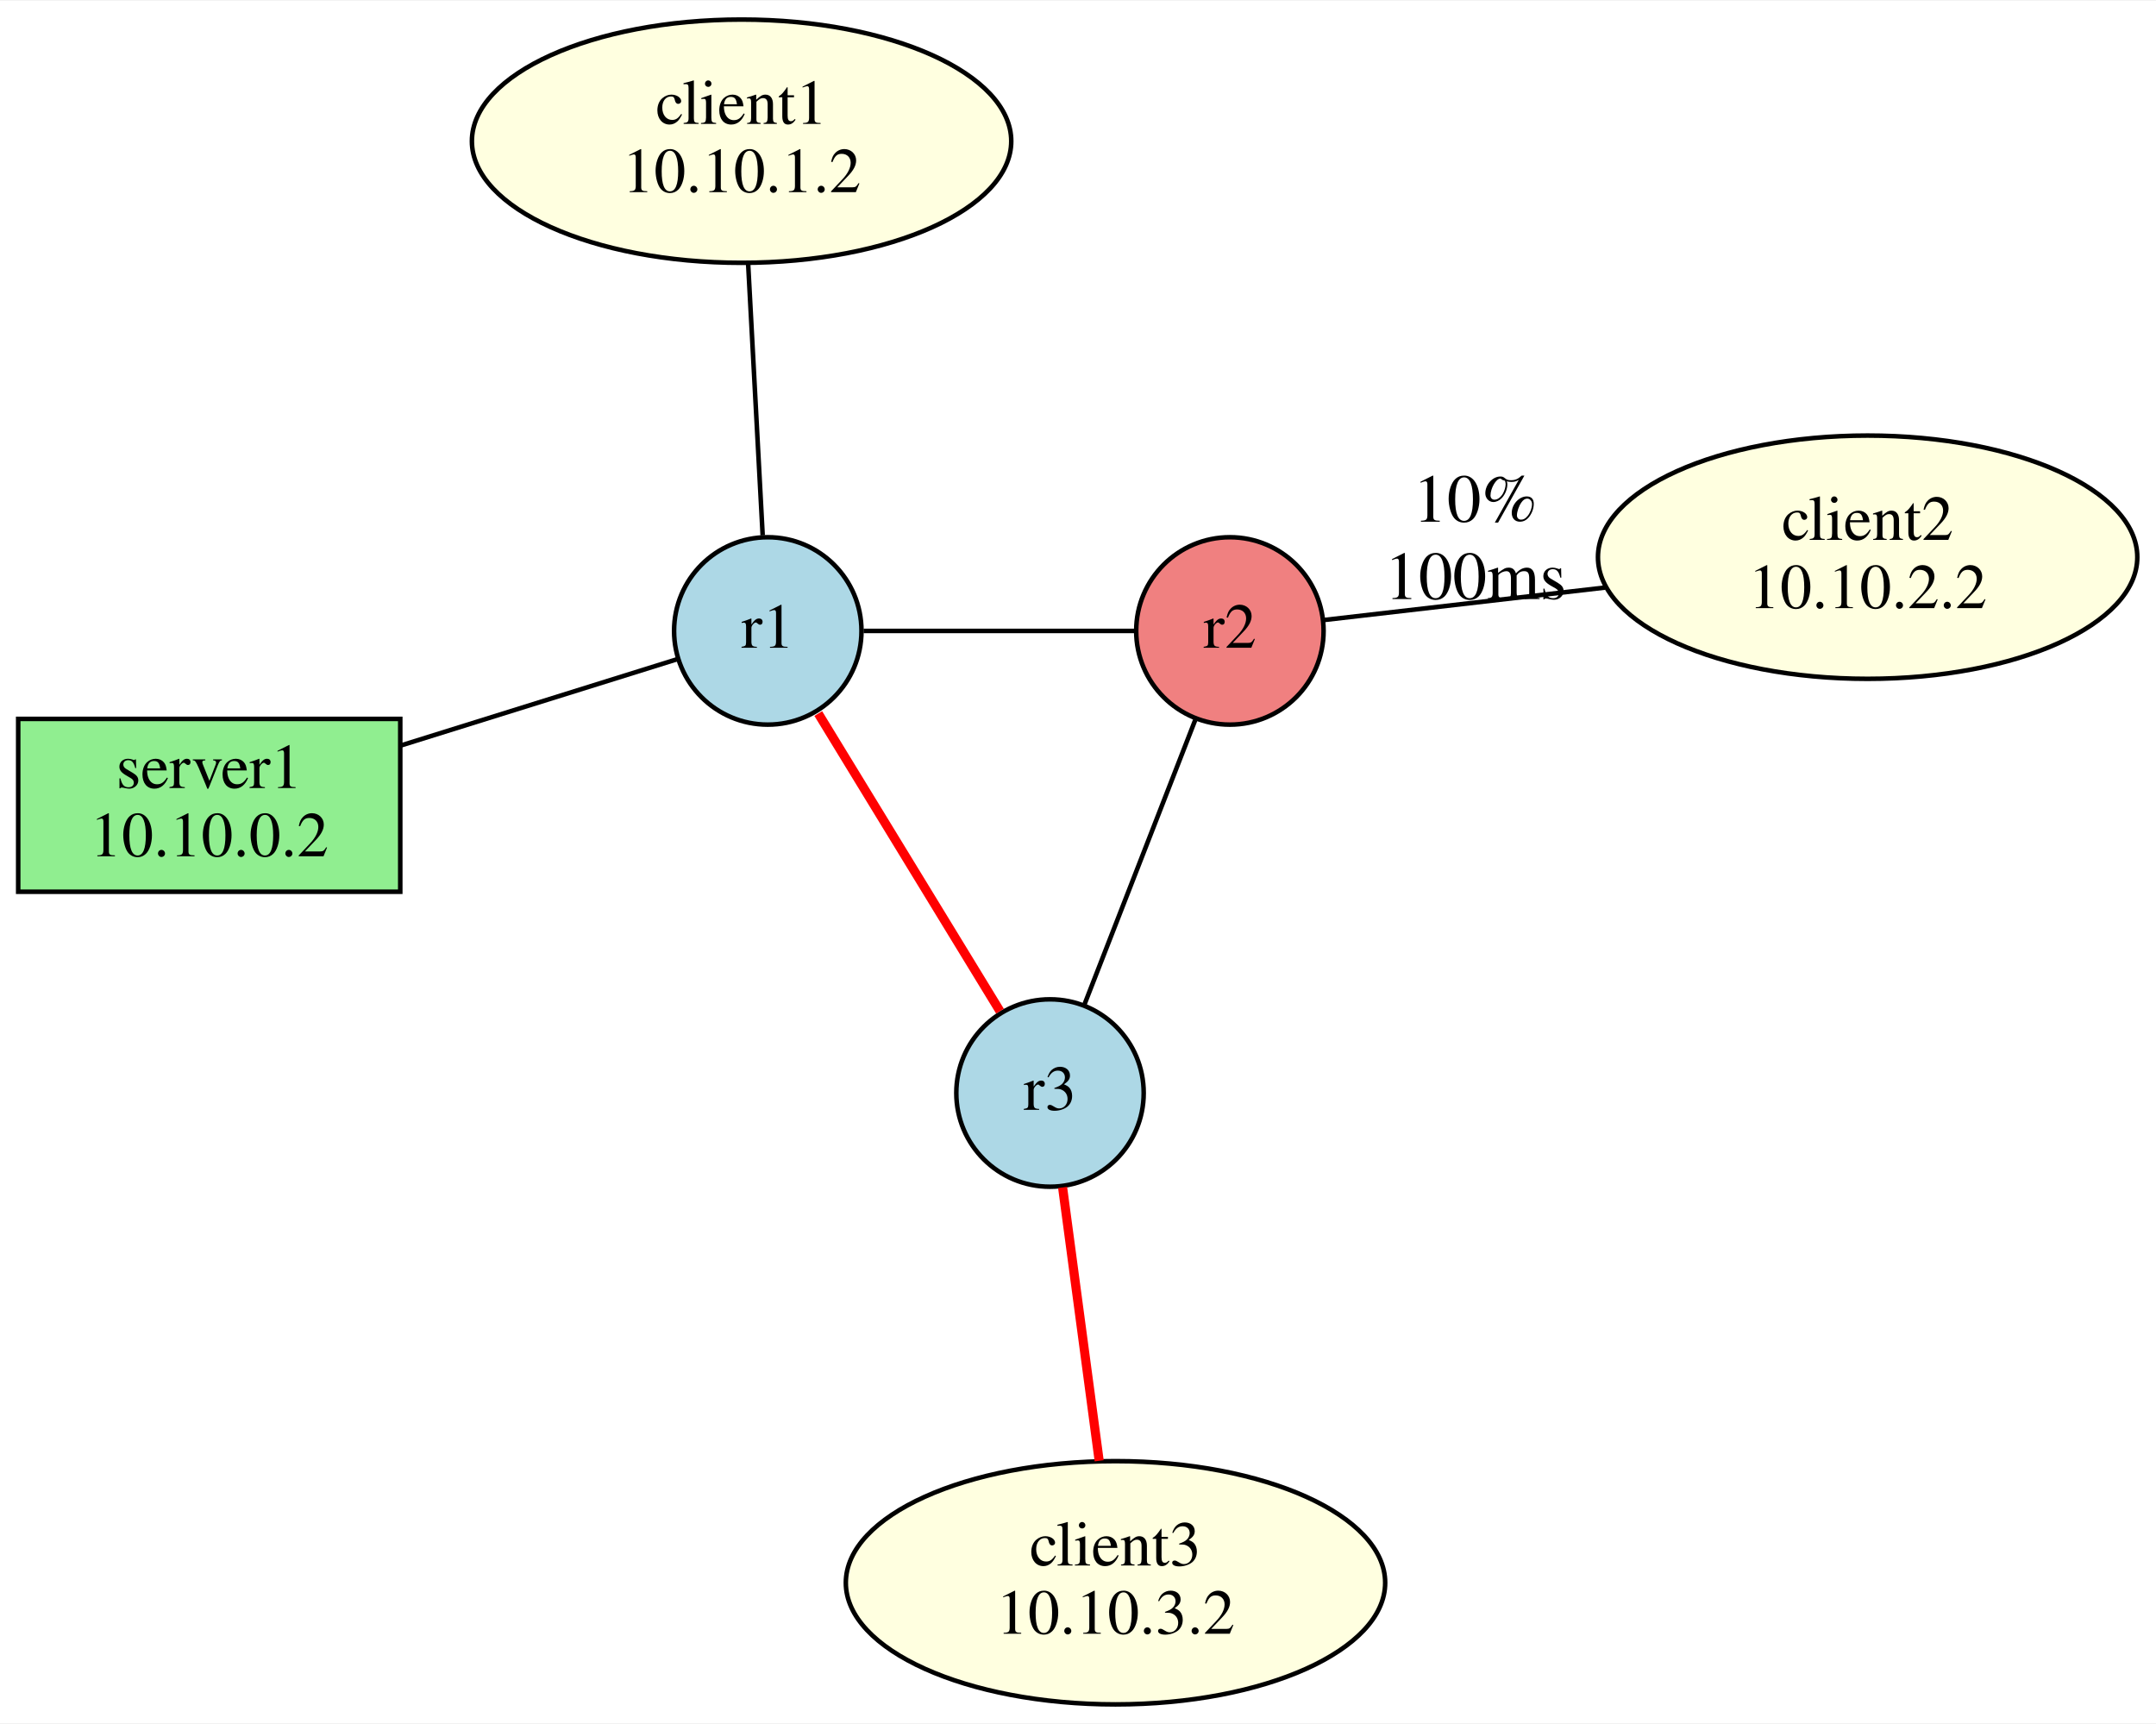
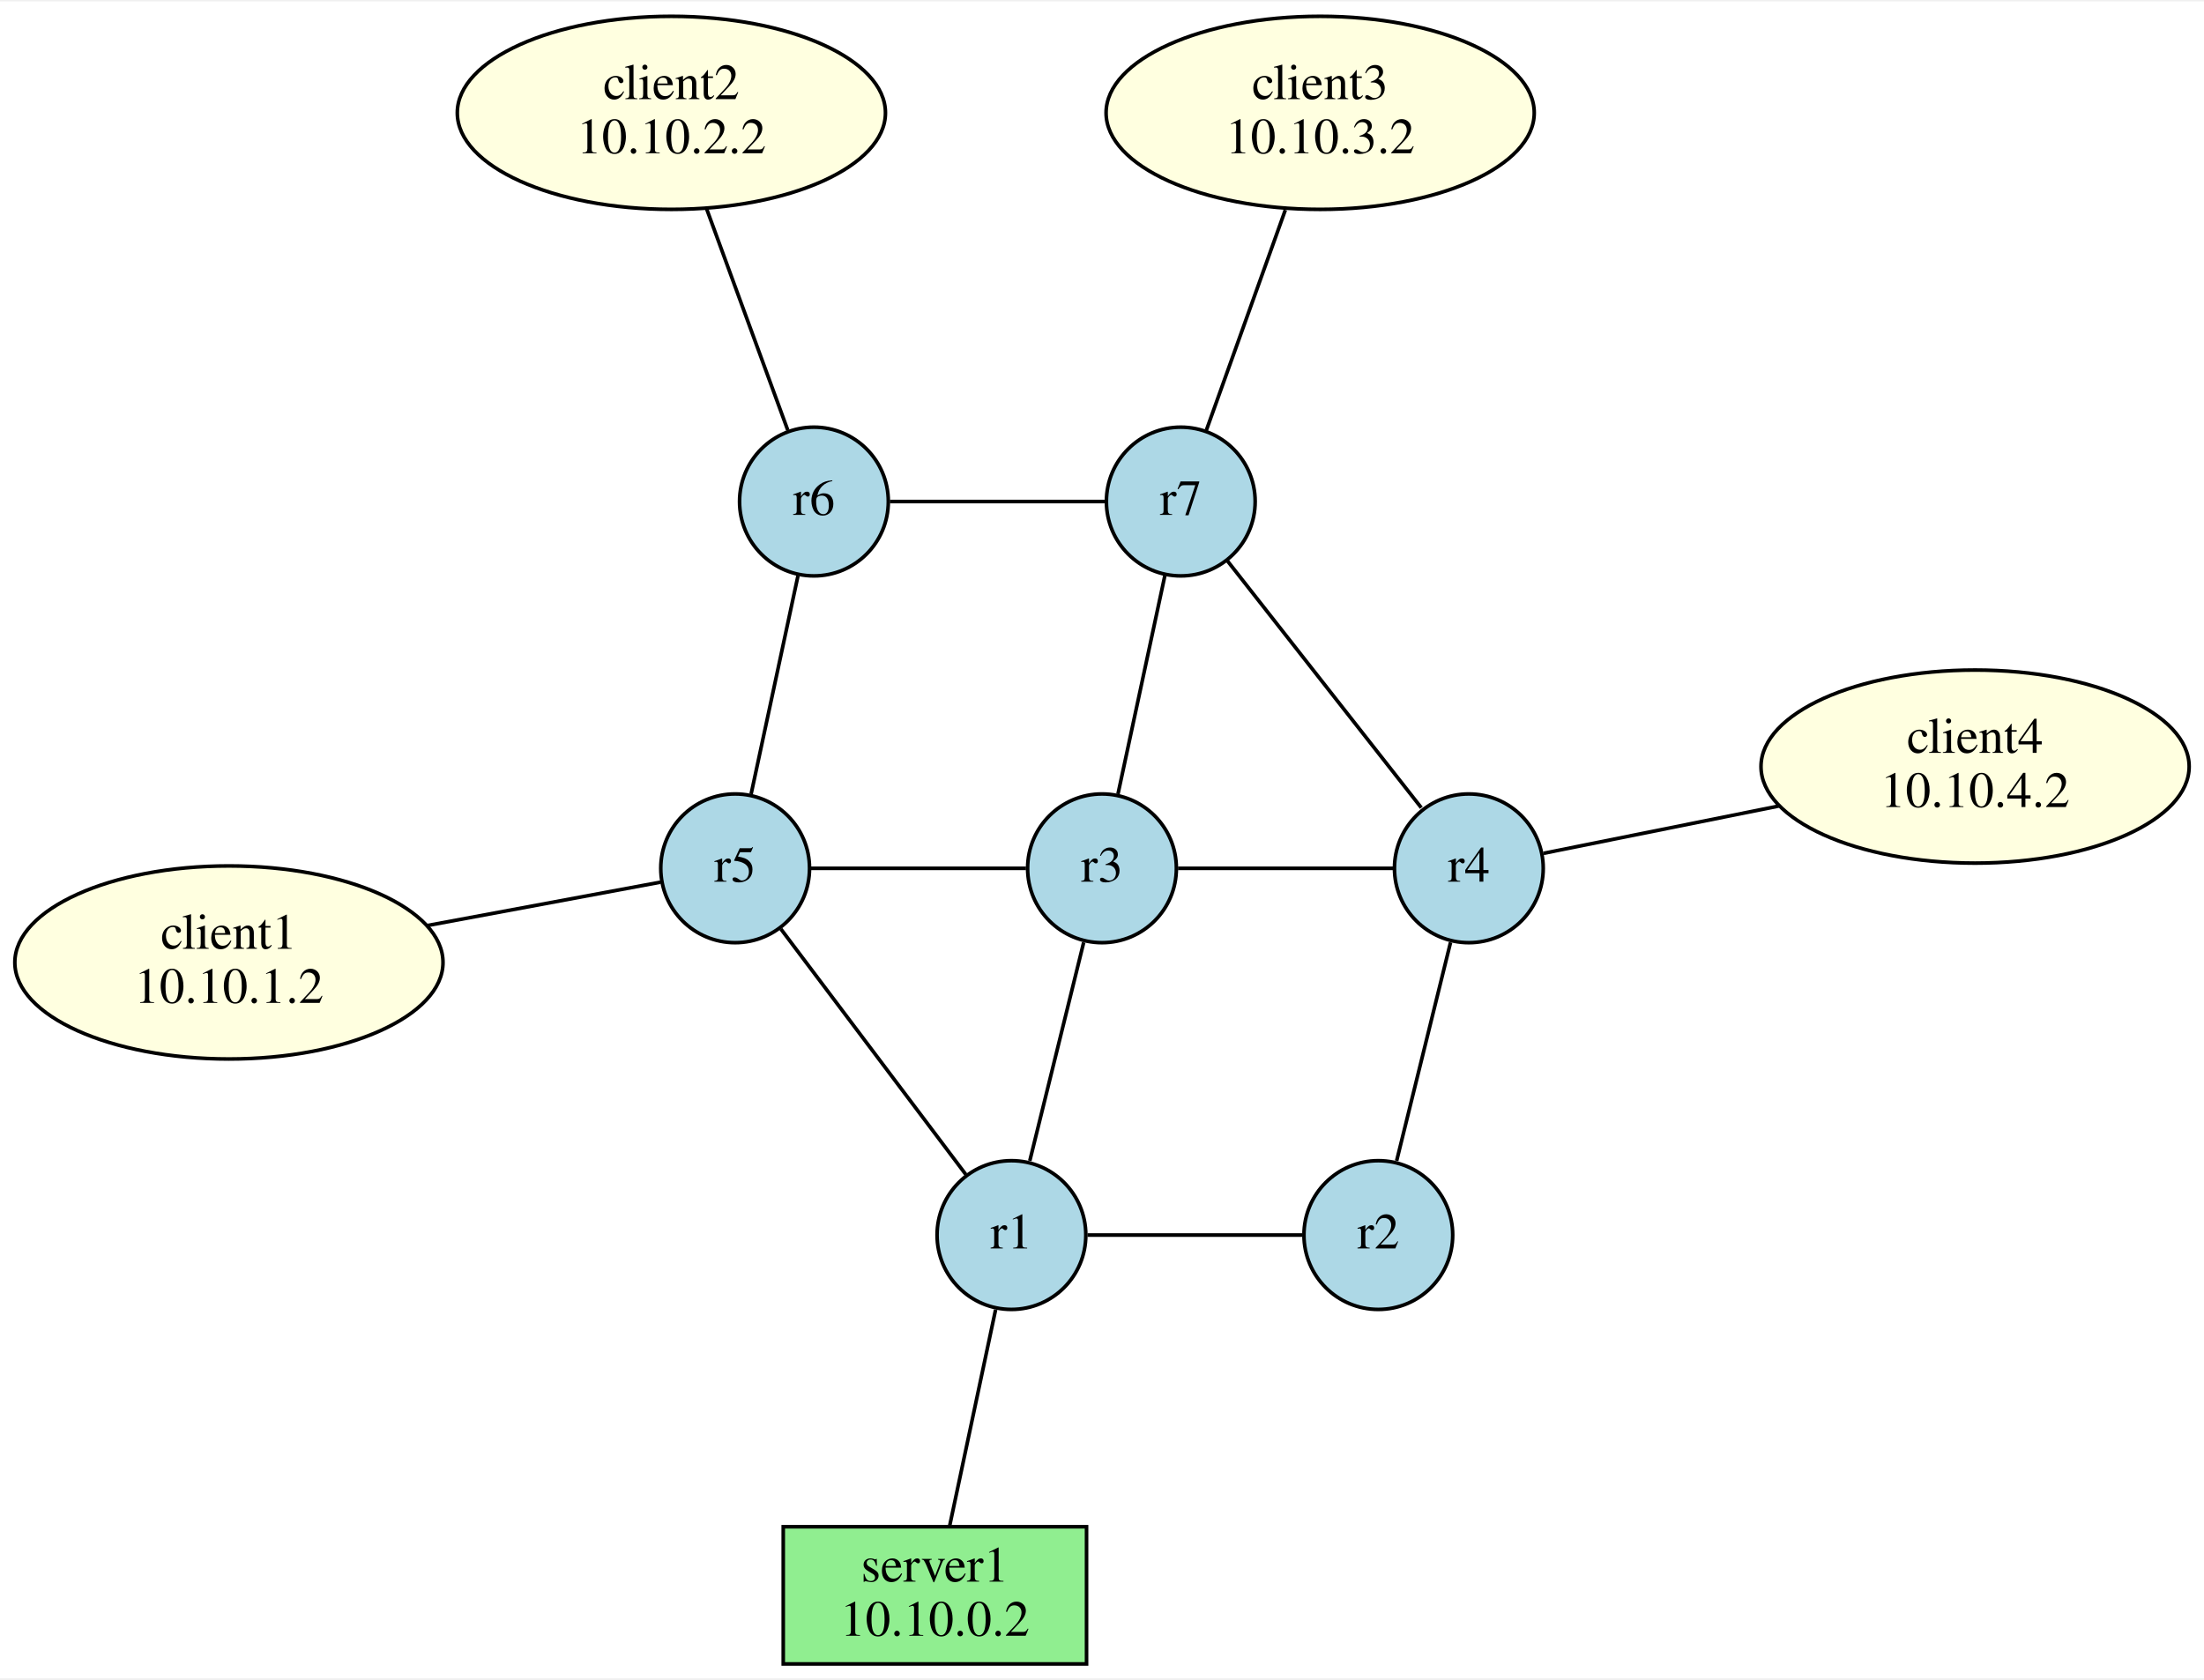
- <svg xmlns="http://www.w3.org/2000/svg" width="474pt" height="379pt" viewBox="0.00 0.00 474.01 378.67">
-   <g id="graph0" class="graph" transform="scale(1 1) rotate(0) translate(4 374.67)">
-     <polygon fill="white" stroke="transparent" points="-4,4 -4,-374.67 470.01,-374.67 470.01,4 -4,4" />
+ <svg xmlns="http://www.w3.org/2000/svg" width="610pt" height="465pt" viewBox="0.00 0.00 610.40 464.53">
+   <g id="graph0" class="graph" transform="scale(1 1) rotate(0) translate(4 460.53)">
+     <polygon fill="white" stroke="transparent" points="-4,4 -4,-460.53 606.4,-460.53 606.4,4 -4,4" />
    <g id="node1" class="node">
-       <ellipse fill="lightblue" stroke="black" cx="164.8" cy="-236.13" rx="20.6" ry="20.6" />
-       <text text-anchor="middle" x="164.8" y="-232.43" font-family="Times,serif" font-size="14.00">r1</text>
+       <ellipse fill="lightblue" stroke="black" cx="276.12" cy="-118.8" rx="20.6" ry="20.6" />
+       <text text-anchor="middle" x="276.12" y="-115.1" font-family="Times,serif" font-size="14.00">r1</text>
    </g>
    <g id="node2" class="node">
-       <ellipse fill="lightcoral" stroke="black" cx="266.4" cy="-236.13" rx="20.6" ry="20.6" />
-       <text text-anchor="middle" x="266.4" y="-232.43" font-family="Times,serif" font-size="14.00">r2</text>
+       <ellipse fill="lightblue" stroke="black" cx="377.73" cy="-118.8" rx="20.6" ry="20.6" />
+       <text text-anchor="middle" x="377.73" y="-115.1" font-family="Times,serif" font-size="14.00">r2</text>
    </g>
    <g id="edge1" class="edge">
-       <path fill="none" stroke="black" d="M185.86,-236.13C203.29,-236.13 227.95,-236.13 245.38,-236.13" />
+       <path fill="none" stroke="black" d="M297.18,-118.8C314.61,-118.8 339.27,-118.8 356.7,-118.8" />
    </g>
    <g id="node3" class="node">
-       <ellipse fill="lightblue" stroke="black" cx="226.85" cy="-134.54" rx="20.6" ry="20.6" />
-       <text text-anchor="middle" x="226.85" y="-130.84" font-family="Times,serif" font-size="14.00">r3</text>
+       <ellipse fill="lightblue" stroke="black" cx="301.2" cy="-220.39" rx="20.6" ry="20.6" />
+       <text text-anchor="middle" x="301.2" y="-216.69" font-family="Times,serif" font-size="14.00">r3</text>
    </g>
    <g id="edge2" class="edge">
-       <path fill="none" stroke="red" stroke-width="2" d="M175.9,-217.97C187.19,-199.48 204.59,-170.98 215.85,-152.54" />
+       <path fill="none" stroke="black" d="M281.2,-139.36C285.55,-156.98 291.79,-182.25 296.13,-199.87" />
+     </g>
+     <g id="node5" class="node">
+       <ellipse fill="lightblue" stroke="black" cx="199.6" cy="-220.39" rx="20.6" ry="20.6" />
+       <text text-anchor="middle" x="199.6" y="-216.69" font-family="Times,serif" font-size="14.00">r5</text>
+     </g>
+     <g id="edge3" class="edge">
+       <path fill="none" stroke="black" d="M263.49,-135.57C249.31,-154.4 226.44,-184.76 212.26,-203.59" />
+     </g>
+     <g id="node8" class="node">
+       <polygon fill="lightgreen" stroke="black" points="296.92,-38 212.92,-38 212.92,0 296.92,0 296.92,-38" />
+       <text text-anchor="middle" x="254.92" y="-22.8" font-family="Times,serif" font-size="14.00">server1</text>
+       <text text-anchor="middle" x="254.92" y="-7.8" font-family="Times,serif" font-size="14.00">10.10.0.2</text>
+     </g>
+     <g id="edge4" class="edge">
+       <path fill="none" stroke="black" d="M271.73,-98.12C268,-80.54 262.67,-55.48 259.02,-38.3" />
    </g>
    <g id="node4" class="node">
-       <polygon fill="lightgreen" stroke="black" points="84,-216.79 0,-216.79 0,-178.79 84,-178.79 84,-216.79" />
-       <text text-anchor="middle" x="42" y="-201.59" font-family="Times,serif" font-size="14.00">server1</text>
-       <text text-anchor="middle" x="42" y="-186.59" font-family="Times,serif" font-size="14.00">10.10.0.2</text>
-     </g>
-     <g id="edge3" class="edge">
-       <path fill="none" stroke="black" d="M144.8,-229.89C128.42,-224.78 104.68,-217.37 84.15,-210.95" />
-     </g>
-     <g id="node5" class="node">
-       <ellipse fill="lightyellow" stroke="black" cx="159.04" cy="-343.8" rx="59.29" ry="26.74" />
-       <text text-anchor="middle" x="159.04" y="-347.6" font-family="Times,serif" font-size="14.00">client1</text>
-       <text text-anchor="middle" x="159.04" y="-332.6" font-family="Times,serif" font-size="14.00">10.10.1.2</text>
-     </g>
-     <g id="edge4" class="edge">
-       <path fill="none" stroke="black" d="M163.68,-257.15C162.77,-274.16 161.48,-298.25 160.49,-316.71" />
+       <ellipse fill="lightblue" stroke="black" cx="402.8" cy="-220.39" rx="20.6" ry="20.6" />
+       <text text-anchor="middle" x="402.8" y="-216.69" font-family="Times,serif" font-size="14.00">r4</text>
    </g>
    <g id="edge5" class="edge">
-       <path fill="none" stroke="black" d="M258.78,-216.55C251.77,-198.56 241.45,-172.04 234.45,-154.07" />
+       <path fill="none" stroke="black" d="M382.8,-139.36C387.15,-156.98 393.39,-182.25 397.73,-199.87" />
+     </g>
+     <g id="edge6" class="edge">
+       <path fill="none" stroke="black" d="M322.25,-220.39C339.69,-220.39 364.35,-220.39 381.78,-220.39" />
+     </g>
+     <g id="edge8" class="edge">
+       <path fill="none" stroke="black" d="M280.15,-220.39C262.71,-220.39 238.05,-220.39 220.62,-220.39" />
+     </g>
+     <g id="node7" class="node">
+       <ellipse fill="lightblue" stroke="black" cx="323.02" cy="-321.99" rx="20.6" ry="20.6" />
+       <text text-anchor="middle" x="323.02" y="-318.29" font-family="Times,serif" font-size="14.00">r7</text>
+     </g>
+     <g id="edge7" class="edge">
+       <path fill="none" stroke="black" d="M305.62,-240.95C309.4,-258.58 314.83,-283.84 318.61,-301.46" />
+     </g>
+     <g id="edge9" class="edge">
+       <path fill="none" stroke="black" d="M389.63,-237.17C374.76,-256.11 350.72,-286.72 335.95,-305.53" />
+     </g>
+     <g id="node12" class="node">
+       <ellipse fill="lightyellow" stroke="black" cx="543" cy="-248.57" rx="59.29" ry="26.74" />
+       <text text-anchor="middle" x="543" y="-252.37" font-family="Times,serif" font-size="14.00">client4</text>
+       <text text-anchor="middle" x="543" y="-237.37" font-family="Times,serif" font-size="14.00">10.10.4.2</text>
+     </g>
+     <g id="edge10" class="edge">
+       <path fill="none" stroke="black" d="M423.49,-224.55C440.63,-228 465.78,-233.05 488.6,-237.64" />
    </g>
    <g id="node6" class="node">
-       <ellipse fill="lightyellow" stroke="black" cx="406.61" cy="-252.34" rx="59.29" ry="26.74" />
-       <text text-anchor="middle" x="406.61" y="-256.14" font-family="Times,serif" font-size="14.00">client2</text>
-       <text text-anchor="middle" x="406.61" y="-241.14" font-family="Times,serif" font-size="14.00">10.10.2.2</text>
+       <ellipse fill="lightblue" stroke="black" cx="221.42" cy="-321.99" rx="20.6" ry="20.6" />
+       <text text-anchor="middle" x="221.42" y="-318.29" font-family="Times,serif" font-size="14.00">r6</text>
    </g>
-     <g id="edge6" class="edge">
-       <path fill="none" stroke="black" d="M287.09,-238.53C303.39,-240.41 326.95,-243.13 348.84,-245.66" />
-       <text text-anchor="middle" x="320.38" y="-260.14" font-family="Times,serif" font-size="15.00">10%</text>
-       <text text-anchor="middle" x="320.38" y="-243.14" font-family="Times,serif" font-size="15.00">100ms</text>
+     <g id="edge11" class="edge">
+       <path fill="none" stroke="black" d="M204.02,-240.95C207.8,-258.58 213.23,-283.84 217.01,-301.46" />
    </g>
-     <g id="node7" class="node">
-       <ellipse fill="lightyellow" stroke="black" cx="241.25" cy="-26.87" rx="59.29" ry="26.74" />
-       <text text-anchor="middle" x="241.25" y="-30.67" font-family="Times,serif" font-size="14.00">client3</text>
-       <text text-anchor="middle" x="241.25" y="-15.67" font-family="Times,serif" font-size="14.00">10.10.3.2</text>
+     <g id="node9" class="node">
+       <ellipse fill="lightyellow" stroke="black" cx="59.4" cy="-194.31" rx="59.29" ry="26.74" />
+       <text text-anchor="middle" x="59.4" y="-198.11" font-family="Times,serif" font-size="14.00">client1</text>
+       <text text-anchor="middle" x="59.4" y="-183.11" font-family="Times,serif" font-size="14.00">10.10.1.2</text>
    </g>
-     <g id="edge7" class="edge">
-       <path fill="none" stroke="red" stroke-width="2" d="M229.62,-113.78C231.91,-96.67 235.17,-72.28 237.66,-53.69" />
+     <g id="edge12" class="edge">
+       <path fill="none" stroke="black" d="M178.91,-216.55C161.93,-213.39 137.06,-208.76 114.41,-204.55" />
+     </g>
+     <g id="edge13" class="edge">
+       <path fill="none" stroke="black" d="M242.47,-321.99C259.91,-321.99 284.56,-321.99 301.99,-321.99" />
+     </g>
+     <g id="node10" class="node">
+       <ellipse fill="lightyellow" stroke="black" cx="181.94" cy="-429.66" rx="59.29" ry="26.74" />
+       <text text-anchor="middle" x="181.94" y="-433.46" font-family="Times,serif" font-size="14.00">client2</text>
+       <text text-anchor="middle" x="181.94" y="-418.46" font-family="Times,serif" font-size="14.00">10.10.2.2</text>
+     </g>
+     <g id="edge14" class="edge">
+       <path fill="none" stroke="black" d="M214.18,-341.74C207.86,-358.98 198.63,-384.15 191.67,-403.14" />
+     </g>
+     <g id="node11" class="node">
+       <ellipse fill="lightyellow" stroke="black" cx="361.62" cy="-429.66" rx="59.29" ry="26.74" />
+       <text text-anchor="middle" x="361.62" y="-433.46" font-family="Times,serif" font-size="14.00">client3</text>
+       <text text-anchor="middle" x="361.62" y="-418.46" font-family="Times,serif" font-size="14.00">10.10.3.2</text>
+     </g>
+     <g id="edge15" class="edge">
+       <path fill="none" stroke="black" d="M330.1,-341.74C336.24,-358.86 345.18,-383.79 351.97,-402.74" />
    </g>
  </g>
</svg>
